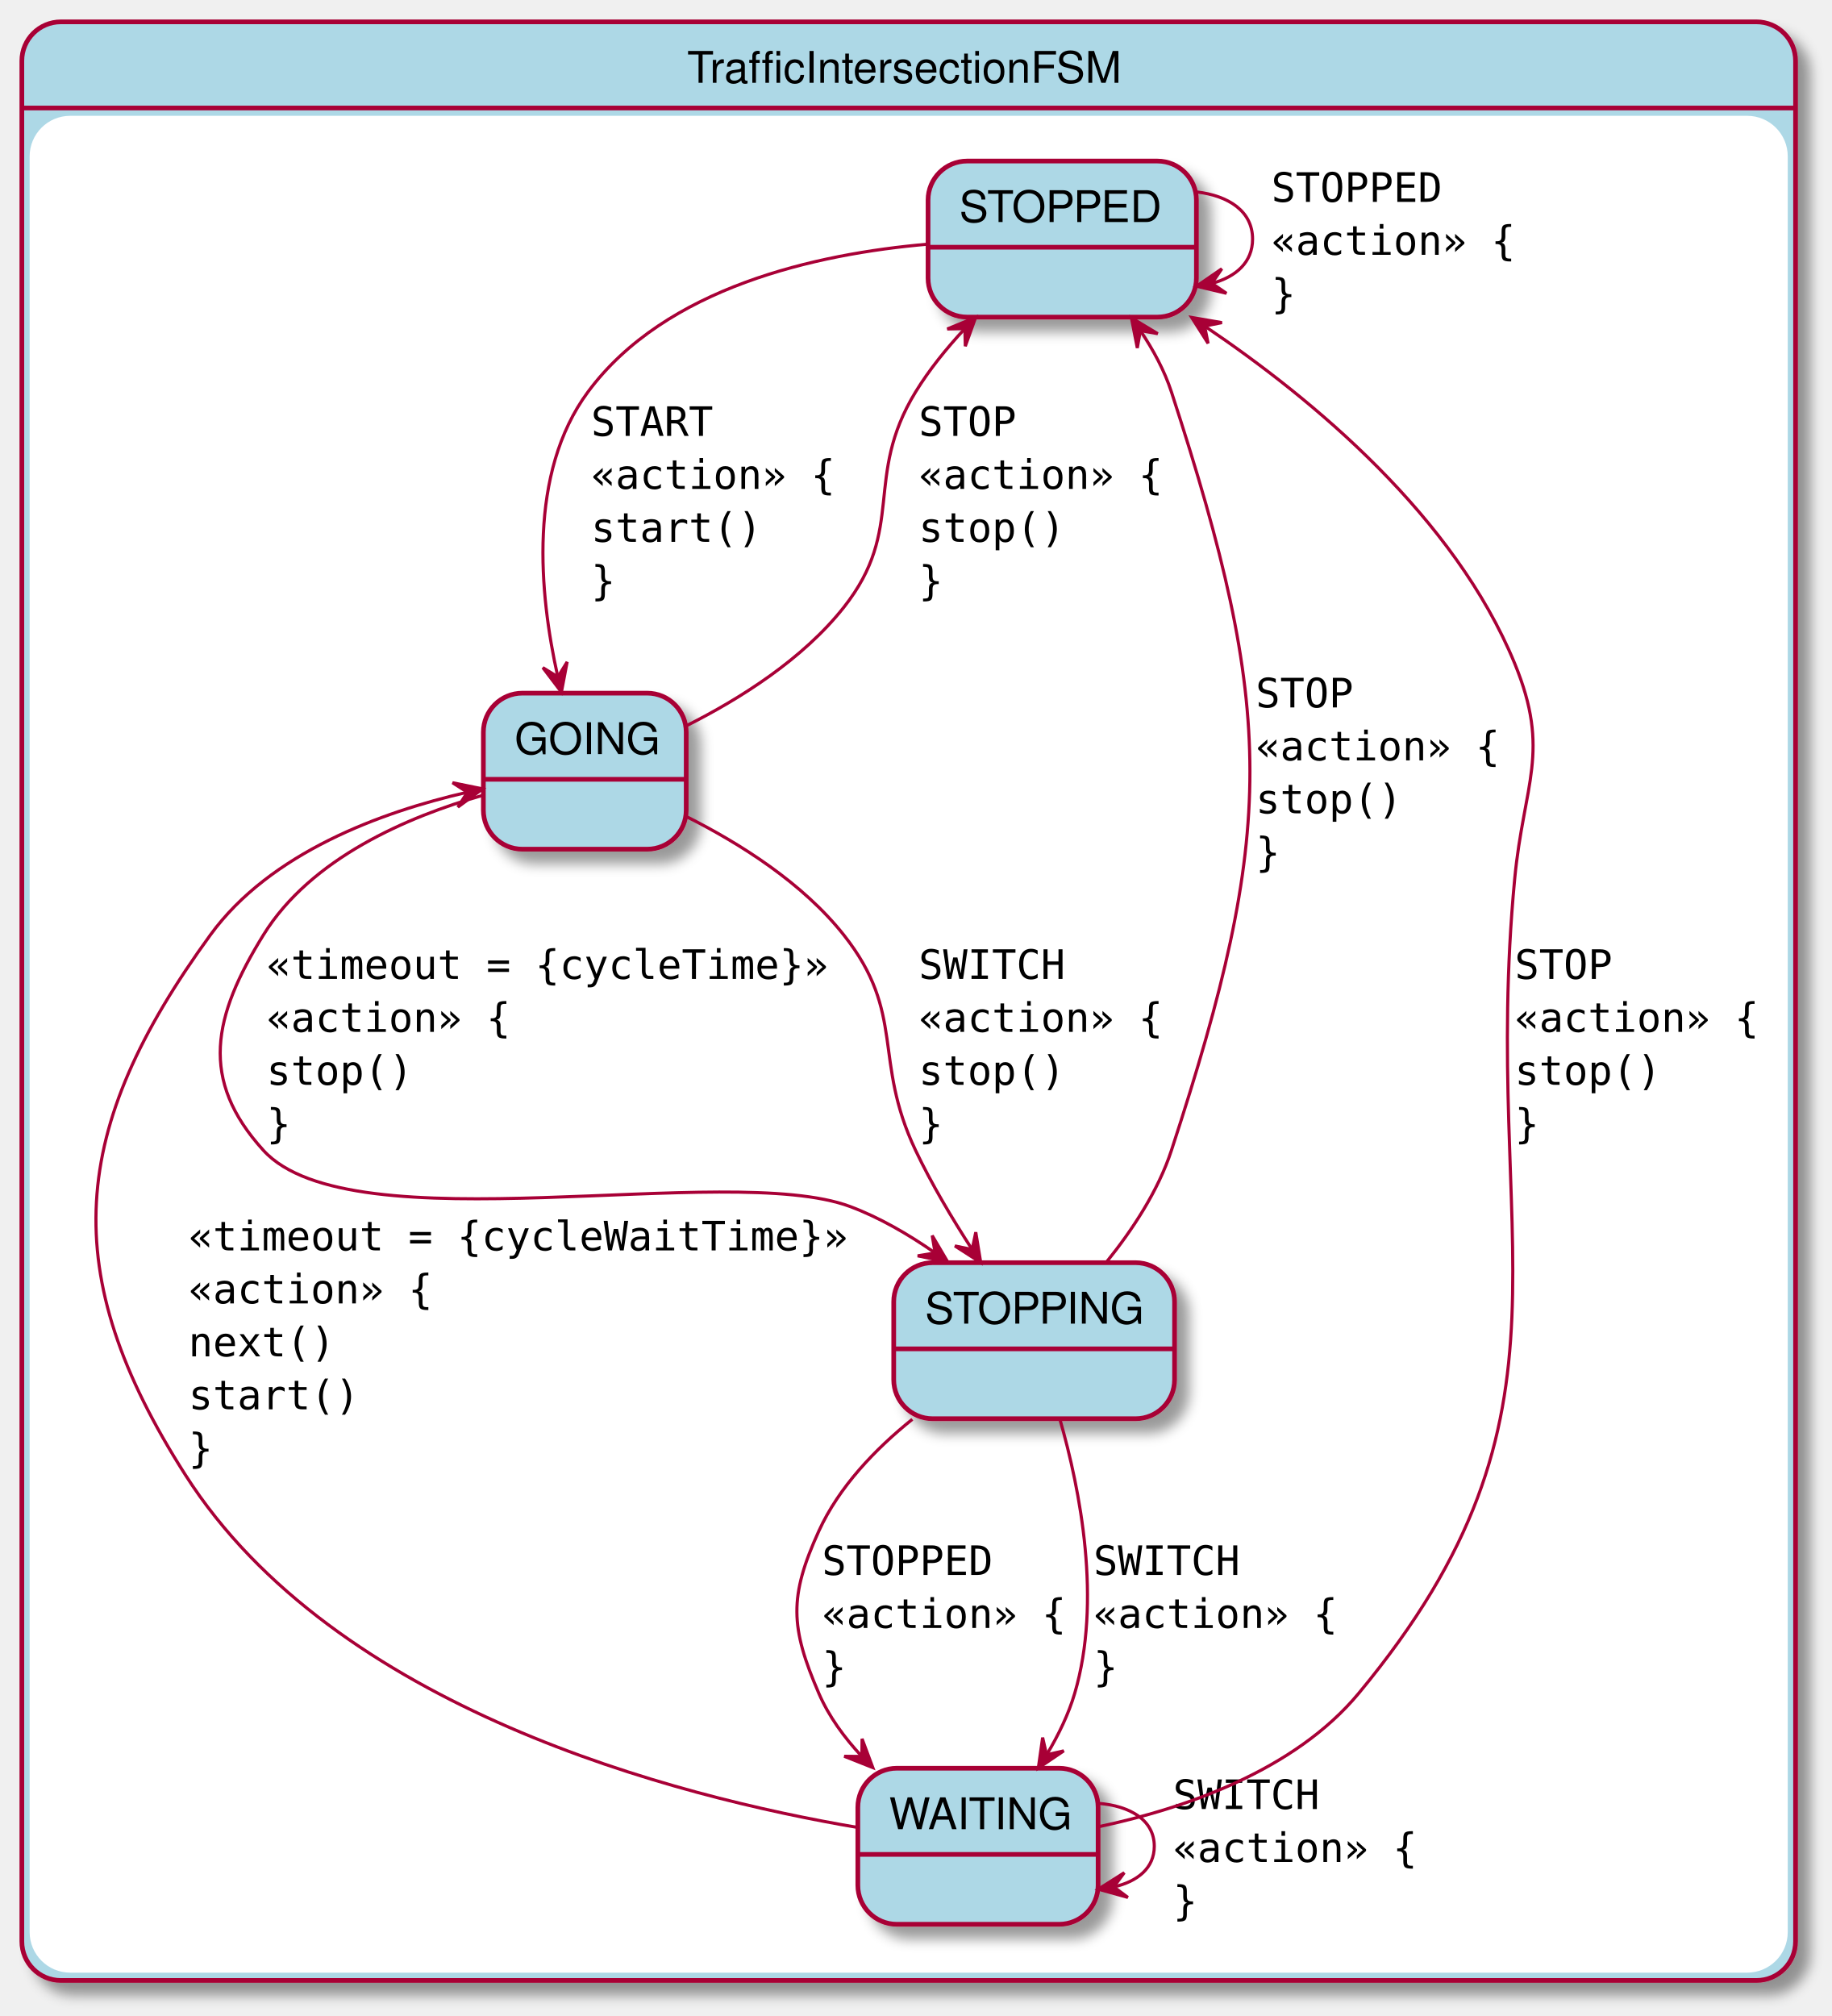
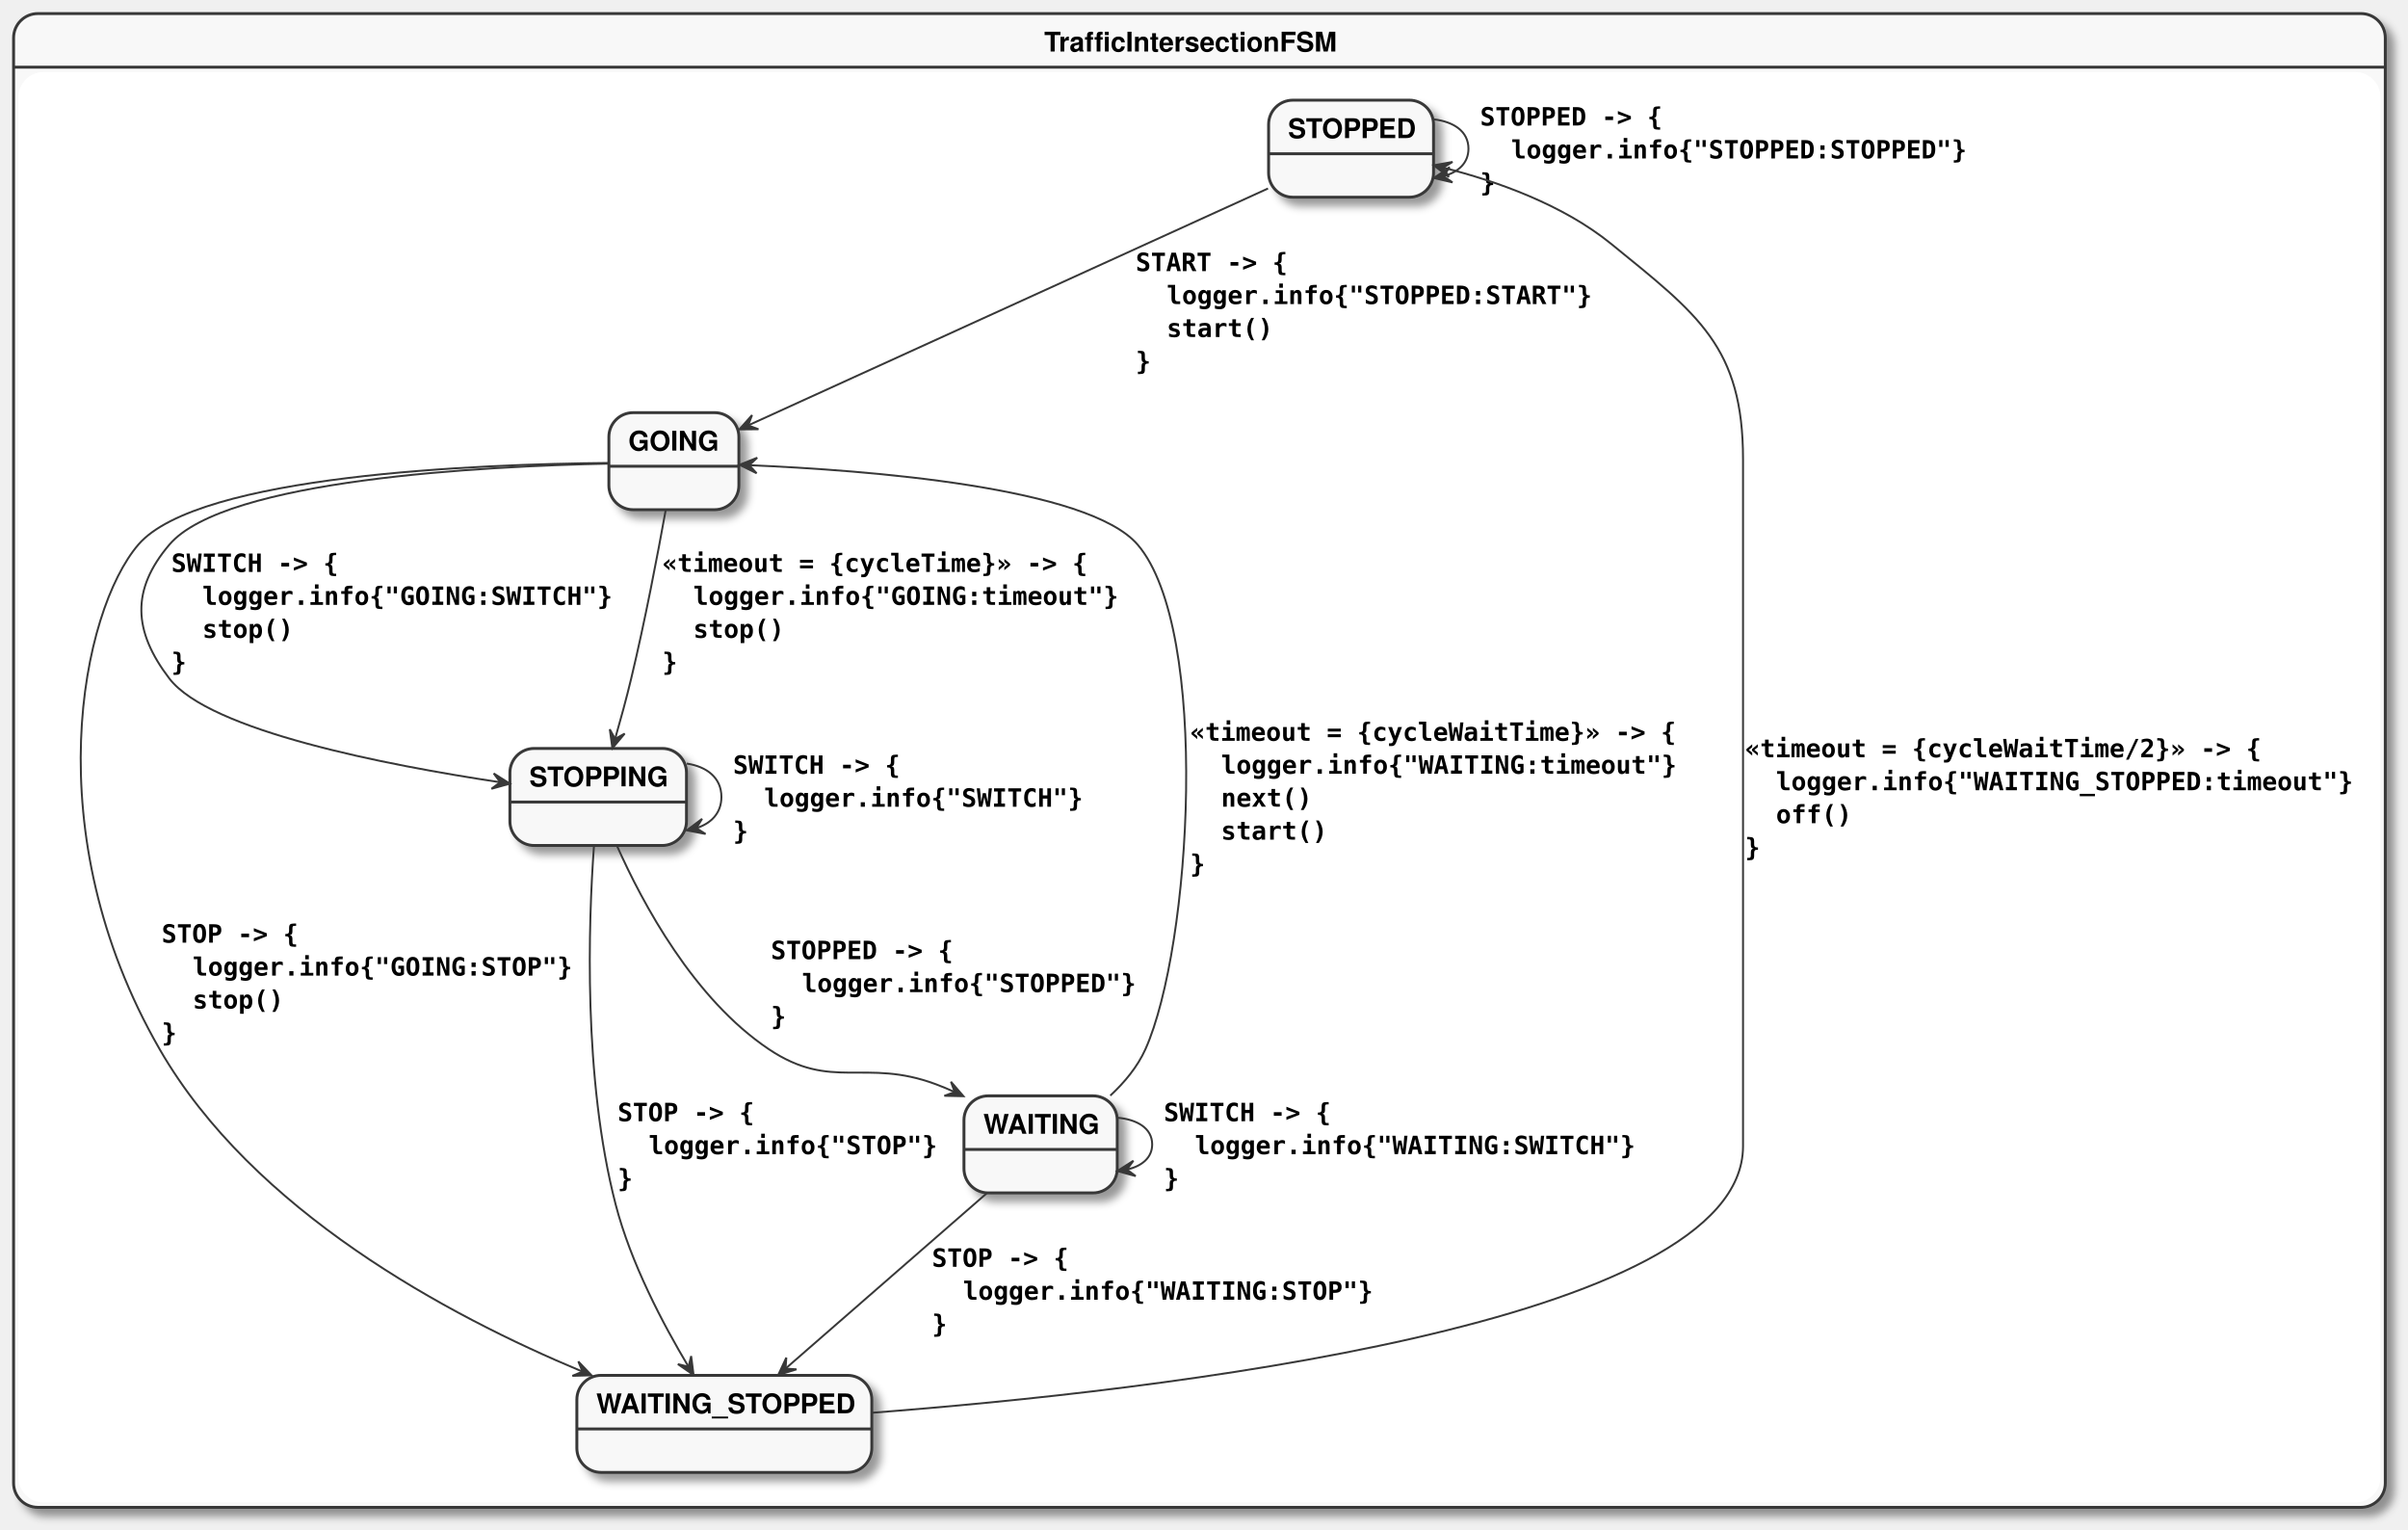
- <svg xmlns="http://www.w3.org/2000/svg" contentScriptType="application/ecmascript" contentStyleType="text/css" height="646px" preserveAspectRatio="none" style="width:587px;height:646px;background:#FFFFFF;" version="1.1" viewBox="0 0 587 646" width="587px" zoomAndPan="magnify">
+ <svg xmlns="http://www.w3.org/2000/svg" contentScriptType="application/ecmascript" contentStyleType="text/css" height="788px" preserveAspectRatio="none" style="width:1241px;height:788px;background:#FFFFFF;" version="1.1" viewBox="0 0 1241 788" width="1241px" zoomAndPan="magnify">
  <defs>
-     <filter height="300%" id="f17ba3su7um5vr" width="300%" x="-1" y="-1">
+     <filter height="300%" id="fhzmgp9hcpnkk" width="300%" x="-1" y="-1">
      <feGaussianBlur result="blurOut" stdDeviation="2.0" />
      <feColorMatrix in="blurOut" result="blurOut2" type="matrix" values="0 0 0 0 0 0 0 0 0 0 0 0 0 0 0 0 0 0 .4 0" />
      <feOffset dx="4.0" dy="4.0" in="blurOut2" result="blurOut3" />
      <feBlend in="SourceGraphic" in2="blurOut3" mode="normal" />
    </filter>
  </defs>
  <g>
-     <rect fill="#ADD8E6" filter="url(#f17ba3su7um5vr)" height="627.609" rx="12.5" ry="12.5" style="stroke:#A80036;stroke-width:1.5;" width="568.403" x="7" y="7" />
-     <rect fill="#FFFFFF" height="594" rx="12.5" ry="12.5" style="stroke:#FFFFFF;stroke-width:1.0;" width="562.403" x="10" y="37.609" />
-     <line style="stroke:#A80036;stroke-width:1.5;" x1="7" x2="575.403" y1="34.609" y2="34.609" />
-     <text fill="#000000" font-family="Helvetica" font-size="14" lengthAdjust="spacing" textLength="142" x="220.202" y="26.533">TrafficIntersectionFSM</text>
+     <rect fill="#F8F8F8" filter="url(#fhzmgp9hcpnkk)" height="769.609" rx="12.5" ry="12.5" style="stroke:#383838;stroke-width:1.5;" width="1222.294" x="7" y="7" />
+     <rect fill="#FFFFFF" height="736" rx="12.5" ry="12.5" style="stroke:#FFFFFF;stroke-width:1.0;" width="1216.294" x="10" y="37.609" />
+     <line style="stroke:#383838;stroke-width:1.5;" x1="7" x2="1229.294" y1="34.609" y2="34.609" />
+     <text fill="#000000" font-family="Helvetica" font-size="14" font-weight="bold" lengthAdjust="spacing" textLength="160" x="538.147" y="26.533">TrafficIntersectionFSM</text>
    <g id="TrafficIntersectionFSM.STOPPED">
-       <rect fill="#ADD8E6" filter="url(#f17ba3su7um5vr)" height="50" rx="12.5" ry="12.5" style="stroke:#A80036;stroke-width:1.5;" width="86" x="297.403" y="51.609" />
-       <line style="stroke:#A80036;stroke-width:1.5;" x1="297.403" x2="383.403" y1="79.219" y2="79.219" />
-       <text fill="#000000" font-family="Helvetica" font-size="14" lengthAdjust="spacing" textLength="66" x="307.403" y="71.143">STOPPED</text>
+       <rect fill="#F8F8F8" filter="url(#fhzmgp9hcpnkk)" height="50" rx="12.5" ry="12.5" style="stroke:#383838;stroke-width:1.5;" width="85" x="653.794" y="51.609" />
+       <line style="stroke:#383838;stroke-width:1.5;" x1="653.794" x2="738.794" y1="79.219" y2="79.219" />
+       <text fill="#000000" font-family="Helvetica" font-size="14" font-weight="bold" lengthAdjust="spacing" textLength="65" x="663.794" y="71.143">STOPPED</text>
    </g>
    <g id="TrafficIntersectionFSM.GOING">
-       <rect fill="#ADD8E6" filter="url(#f17ba3su7um5vr)" height="50" rx="12.5" ry="12.5" style="stroke:#A80036;stroke-width:1.5;" width="65" x="154.903" y="222.109" />
-       <line style="stroke:#A80036;stroke-width:1.5;" x1="154.903" x2="219.903" y1="249.719" y2="249.719" />
-       <text fill="#000000" font-family="Helvetica" font-size="14" lengthAdjust="spacing" textLength="45" x="164.903" y="241.643">GOING</text>
+       <rect fill="#F8F8F8" filter="url(#fhzmgp9hcpnkk)" height="50" rx="12.5" ry="12.5" style="stroke:#383838;stroke-width:1.5;" width="67" x="313.794" y="212.609" />
+       <line style="stroke:#383838;stroke-width:1.5;" x1="313.794" x2="380.794" y1="240.219" y2="240.219" />
+       <text fill="#000000" font-family="Helvetica" font-size="14" font-weight="bold" lengthAdjust="spacing" textLength="47" x="323.794" y="232.143">GOING</text>
    </g>
    <g id="TrafficIntersectionFSM.STOPPING">
-       <rect fill="#ADD8E6" filter="url(#f17ba3su7um5vr)" height="50" rx="12.5" ry="12.5" style="stroke:#A80036;stroke-width:1.5;" width="90" x="286.403" y="404.609" />
-       <line style="stroke:#A80036;stroke-width:1.5;" x1="286.403" x2="376.403" y1="432.219" y2="432.219" />
-       <text fill="#000000" font-family="Helvetica" font-size="14" lengthAdjust="spacing" textLength="70" x="296.403" y="424.143">STOPPING</text>
+       <rect fill="#F8F8F8" filter="url(#fhzmgp9hcpnkk)" height="50" rx="12.5" ry="12.5" style="stroke:#383838;stroke-width:1.5;" width="91" x="262.794" y="385.609" />
+       <line style="stroke:#383838;stroke-width:1.5;" x1="262.794" x2="353.794" y1="413.219" y2="413.219" />
+       <text fill="#000000" font-family="Helvetica" font-size="14" font-weight="bold" lengthAdjust="spacing" textLength="71" x="272.794" y="405.143">STOPPING</text>
+     </g>
+     <g id="TrafficIntersectionFSM.WAITING_STOPPED">
+       <rect fill="#F8F8F8" filter="url(#fhzmgp9hcpnkk)" height="50" rx="12.5" ry="12.5" style="stroke:#383838;stroke-width:1.5;" width="152" x="297.294" y="708.609" />
+       <line style="stroke:#383838;stroke-width:1.5;" x1="297.294" x2="449.294" y1="736.219" y2="736.219" />
+       <text fill="#000000" font-family="Helvetica" font-size="14" font-weight="bold" lengthAdjust="spacing" textLength="132" x="307.294" y="728.143">WAITING_STOPPED</text>
    </g>
    <g id="TrafficIntersectionFSM.WAITING">
-       <rect fill="#ADD8E6" filter="url(#f17ba3su7um5vr)" height="50" rx="12.5" ry="12.5" style="stroke:#A80036;stroke-width:1.5;" width="77" x="274.903" y="566.609" />
-       <line style="stroke:#A80036;stroke-width:1.5;" x1="274.903" x2="351.903" y1="594.219" y2="594.219" />
-       <text fill="#000000" font-family="Helvetica" font-size="14" lengthAdjust="spacing" textLength="57" x="284.903" y="586.143">WAITING</text>
+       <rect fill="#F8F8F8" filter="url(#fhzmgp9hcpnkk)" height="50" rx="12.5" ry="12.5" style="stroke:#383838;stroke-width:1.5;" width="79" x="496.794" y="564.609" />
+       <line style="stroke:#383838;stroke-width:1.5;" x1="496.794" x2="575.794" y1="592.219" y2="592.219" />
+       <text fill="#000000" font-family="Helvetica" font-size="14" font-weight="bold" lengthAdjust="spacing" textLength="59" x="506.794" y="584.143">WAITING</text>
    </g>
-     <path d="M297.204,78.252 C261.664,81.345 213.244,92.007 188.403,125.609 C169.165,151.632 172.811,190.203 178.71,216.656 " fill="none" id="STOPPED-to-GOING" style="stroke:#A80036;stroke-width:1.0;" />
-     <polygon fill="#A80036" points="179.913,221.778,181.747,212.102,178.769,216.911,173.959,213.933,179.913,221.778" style="stroke:#A80036;stroke-width:1.0;" />
-     <text fill="#000000" font-family="monospace" font-size="13" lengthAdjust="spacing" textLength="40" x="189.403" y="139.679">START</text>
-     <text fill="#000000" font-family="monospace" font-size="13" lengthAdjust="spacing" textLength="80" x="189.403" y="156.653">«action» {</text>
-     <text fill="#000000" font-family="monospace" font-size="13" lengthAdjust="spacing" textLength="56" x="189.403" y="173.626">start()</text>
-     <text fill="#000000" font-family="monospace" font-size="13" lengthAdjust="spacing" textLength="8" x="189.403" y="190.6">}</text>
-     <path d="M383.439,61.505 C393.757,62.686 401.403,67.72 401.403,76.609 C401.403,83.97 396.16,88.688 388.497,90.763 " fill="none" id="STOPPED-to-STOPPED" style="stroke:#A80036;stroke-width:1.0;" />
-     <polygon fill="#A80036" points="383.439,91.713,393.023,93.983,388.353,90.79,391.546,86.121,383.439,91.713" style="stroke:#A80036;stroke-width:1.0;" />
-     <text fill="#000000" font-family="monospace" font-size="13" lengthAdjust="spacing" textLength="56" x="407.403" y="64.679">STOPPED</text>
-     <text fill="#000000" font-family="monospace" font-size="13" lengthAdjust="spacing" textLength="80" x="407.403" y="81.653">«action» {</text>
-     <text fill="#000000" font-family="monospace" font-size="13" lengthAdjust="spacing" textLength="8" x="407.403" y="98.626">}</text>
-     <path d="M154.698,254.851 C130.663,261.702 99.644,274.949 84.403,299.609 C68.281,325.696 63.778,345.915 84.403,368.609 C112.63,399.667 233.081,371.94 272.403,386.609 C281.746,390.094 290.963,395.452 299.235,401.186 " fill="none" id="GOING-to-STOPPING" style="stroke:#A80036;stroke-width:1.0;" />
-     <polygon fill="#A80036" points="303.729,404.401,298.737,395.911,299.663,401.492,294.082,402.418,303.729,404.401" style="stroke:#A80036;stroke-width:1.0;" />
-     <text fill="#000000" font-family="monospace" font-size="13" lengthAdjust="spacing" textLength="184" x="85.403" y="313.679">«timeout = {cycleTime}»</text>
-     <text fill="#000000" font-family="monospace" font-size="13" lengthAdjust="spacing" textLength="80" x="85.403" y="330.653">«action» {</text>
-     <text fill="#000000" font-family="monospace" font-size="13" lengthAdjust="spacing" textLength="48" x="85.403" y="347.627">stop()</text>
-     <text fill="#000000" font-family="monospace" font-size="13" lengthAdjust="spacing" textLength="8" x="85.403" y="364.6">}</text>
-     <path d="M220.039,261.697 C237.166,270.307 257.263,282.975 270.403,299.609 C290.441,324.974 279.542,339.406 293.403,368.609 C298.492,379.331 305.127,390.473 311.425,400.203 " fill="none" id="GOING-to-STOPPING-1" style="stroke:#A80036;stroke-width:1.0;" />
-     <polygon fill="#A80036" points="314.288,404.568,312.696,394.849,311.546,400.388,306.007,399.237,314.288,404.568" style="stroke:#A80036;stroke-width:1.0;" />
-     <text fill="#000000" font-family="monospace" font-size="13" lengthAdjust="spacing" textLength="48" x="294.403" y="313.679">SWITCH</text>
-     <text fill="#000000" font-family="monospace" font-size="13" lengthAdjust="spacing" textLength="80" x="294.403" y="330.653">«action» {</text>
-     <text fill="#000000" font-family="monospace" font-size="13" lengthAdjust="spacing" textLength="48" x="294.403" y="347.627">stop()</text>
-     <text fill="#000000" font-family="monospace" font-size="13" lengthAdjust="spacing" textLength="8" x="294.403" y="364.6">}</text>
-     <path d="M220.039,232.521 C237.166,223.911 257.263,211.243 270.403,194.609 C290.441,169.244 276.553,153.196 293.403,125.609 C297.733,118.52 303.291,111.661 309.059,105.452 " fill="none" id="GOING-to-STOPPED" style="stroke:#A80036;stroke-width:1.0;" />
-     <polygon fill="#A80036" points="312.668,101.673,303.559,105.418,309.214,105.289,309.343,110.944,312.668,101.673" style="stroke:#A80036;stroke-width:1.0;" />
-     <text fill="#000000" font-family="monospace" font-size="13" lengthAdjust="spacing" textLength="32" x="294.403" y="139.679">STOP</text>
-     <text fill="#000000" font-family="monospace" font-size="13" lengthAdjust="spacing" textLength="80" x="294.403" y="156.653">«action» {</text>
-     <text fill="#000000" font-family="monospace" font-size="13" lengthAdjust="spacing" textLength="48" x="294.403" y="173.626">stop()</text>
-     <text fill="#000000" font-family="monospace" font-size="13" lengthAdjust="spacing" textLength="8" x="294.403" y="190.6">}</text>
-     <path d="M292.367,454.785 C280.477,464.341 268.853,476.452 262.403,490.609 C252.821,511.64 253.236,521.394 262.403,542.609 C265.598,550.004 270.555,556.786 276.148,562.777 " fill="none" id="STOPPING-to-WAITING" style="stroke:#A80036;stroke-width:1.0;" />
-     <polygon fill="#A80036" points="279.702,566.404,276.258,557.177,276.202,562.833,270.545,562.777,279.702,566.404" style="stroke:#A80036;stroke-width:1.0;" />
-     <text fill="#000000" font-family="monospace" font-size="13" lengthAdjust="spacing" textLength="56" x="263.403" y="504.679">STOPPED</text>
-     <text fill="#000000" font-family="monospace" font-size="13" lengthAdjust="spacing" textLength="80" x="263.403" y="521.653">«action» {</text>
-     <text fill="#000000" font-family="monospace" font-size="13" lengthAdjust="spacing" textLength="8" x="263.403" y="538.626">}</text>
-     <path d="M339.631,454.678 C346.236,477.685 353.094,513.131 344.403,542.609 C342.436,549.282 339.22,555.901 335.588,561.994 " fill="none" id="STOPPING-to-WAITING-1" style="stroke:#A80036;stroke-width:1.0;" />
-     <polygon fill="#A80036" points="332.742,566.544,340.906,561.035,335.394,562.305,334.123,556.792,332.742,566.544" style="stroke:#A80036;stroke-width:1.0;" />
-     <text fill="#000000" font-family="monospace" font-size="13" lengthAdjust="spacing" textLength="48" x="350.403" y="504.679">SWITCH</text>
-     <text fill="#000000" font-family="monospace" font-size="13" lengthAdjust="spacing" textLength="80" x="350.403" y="521.653">«action» {</text>
-     <text fill="#000000" font-family="monospace" font-size="13" lengthAdjust="spacing" textLength="8" x="350.403" y="538.626">}</text>
-     <path d="M354.631,404.354 C362.867,394.145 371.143,381.622 375.403,368.609 C409.004,265.969 408.865,228.294 375.403,125.609 C373.17,118.757 369.549,112.07 365.463,105.967 " fill="none" id="STOPPING-to-STOPPED" style="stroke:#A80036;stroke-width:1.0;" />
-     <polygon fill="#A80036" points="362.572,101.841,364.46,111.507,365.441,105.936,371.012,106.917,362.572,101.841" style="stroke:#A80036;stroke-width:1.0;" />
-     <text fill="#000000" font-family="monospace" font-size="13" lengthAdjust="spacing" textLength="32" x="402.403" y="226.679">STOP</text>
-     <text fill="#000000" font-family="monospace" font-size="13" lengthAdjust="spacing" textLength="80" x="402.403" y="243.653">«action» {</text>
-     <text fill="#000000" font-family="monospace" font-size="13" lengthAdjust="spacing" textLength="48" x="402.403" y="260.627">stop()</text>
-     <text fill="#000000" font-family="monospace" font-size="13" lengthAdjust="spacing" textLength="8" x="402.403" y="277.6">}</text>
-     <path d="M274.897,585.595 C216.494,575.688 107.266,547.621 59.403,472.609 C18,407.722 22.146,361.869 67.403,299.609 C86.603,273.196 122.185,260.202 149.637,253.888 " fill="none" id="WAITING-to-GOING" style="stroke:#A80036;stroke-width:1.0;" />
-     <polygon fill="#A80036" points="154.662,252.785,145.014,250.807,149.778,253.857,146.728,258.621,154.662,252.785" style="stroke:#A80036;stroke-width:1.0;" />
-     <text fill="#000000" font-family="monospace" font-size="13" lengthAdjust="spacing" textLength="216" x="60.403" y="400.679">«timeout = {cycleWaitTime}»</text>
-     <text fill="#000000" font-family="monospace" font-size="13" lengthAdjust="spacing" textLength="80" x="60.403" y="417.653">«action» {</text>
-     <text fill="#000000" font-family="monospace" font-size="13" lengthAdjust="spacing" textLength="48" x="60.403" y="434.627">next()</text>
-     <text fill="#000000" font-family="monospace" font-size="13" lengthAdjust="spacing" textLength="56" x="60.403" y="451.6">start()</text>
-     <text fill="#000000" font-family="monospace" font-size="13" lengthAdjust="spacing" textLength="8" x="60.403" y="468.574">}</text>
-     <path d="M351.958,577.856 C362.169,578.642 369.903,583.227 369.903,591.609 C369.903,598.551 364.599,602.889 356.977,604.621 " fill="none" id="WAITING-to-WAITING" style="stroke:#A80036;stroke-width:1.0;" />
-     <polygon fill="#A80036" points="351.958,605.362,361.446,608.003,356.904,604.631,360.276,600.089,351.958,605.362" style="stroke:#A80036;stroke-width:1.0;" />
-     <text fill="#000000" font-family="monospace" font-size="13" lengthAdjust="spacing" textLength="48" x="375.903" y="579.679">SWITCH</text>
-     <text fill="#000000" font-family="monospace" font-size="13" lengthAdjust="spacing" textLength="80" x="375.903" y="596.653">«action» {</text>
-     <text fill="#000000" font-family="monospace" font-size="13" lengthAdjust="spacing" textLength="8" x="375.903" y="613.626">}</text>
-     <path d="M352.157,585.328 C379.485,579.531 414.765,567.483 435.403,542.609 C510.822,451.715 474.242,399.19 485.403,281.609 C488.301,251.08 497.057,240.975 485.403,212.609 C466.123,165.681 420.922,128.013 386.072,104.513 " fill="none" id="WAITING-to-STOPPED" style="stroke:#A80036;stroke-width:1.0;" />
-     <polygon fill="#A80036" points="381.875,101.718,387.147,110.038,386.036,104.491,391.583,103.38,381.875,101.718" style="stroke:#A80036;stroke-width:1.0;" />
-     <text fill="#000000" font-family="monospace" font-size="13" lengthAdjust="spacing" textLength="32" x="485.403" y="313.679">STOP</text>
-     <text fill="#000000" font-family="monospace" font-size="13" lengthAdjust="spacing" textLength="80" x="485.403" y="330.653">«action» {</text>
-     <text fill="#000000" font-family="monospace" font-size="13" lengthAdjust="spacing" textLength="48" x="485.403" y="347.627">stop()</text>
-     <text fill="#000000" font-family="monospace" font-size="13" lengthAdjust="spacing" textLength="8" x="485.403" y="364.6">}</text>
+     <path d="M653.499,97.106 C584.887,128.364 451.328,189.212 385.645,219.137 " fill="none" id="STOPPED-to-GOING" style="stroke:#383838;stroke-width:1.0;" />
+     <polygon fill="#383838" points="381.035,221.237,390.884,221.146,385.585,219.165,387.567,213.866,381.035,221.237" style="stroke:#383838;stroke-width:1.0;" />
+     <text fill="#000000" font-family="monospace" font-size="13" font-weight="bold" lengthAdjust="spacing" textLength="80" x="585.294" y="139.679">START -&gt; {</text>
+     <text fill="#000000" font-family="monospace" font-size="13" font-weight="bold" lengthAdjust="spacing" textLength="224" x="601.294" y="156.653">logger.info{"STOPPED:START"}</text>
+     <text fill="#000000" font-family="monospace" font-size="13" font-weight="bold" lengthAdjust="spacing" textLength="56" x="601.294" y="173.626">start()</text>
+     <text fill="#000000" font-family="monospace" font-size="13" font-weight="bold" lengthAdjust="spacing" textLength="8" x="585.294" y="190.6">}</text>
+     <path d="M738.977,61.505 C749.211,62.686 756.794,67.72 756.794,76.609 C756.794,83.97 751.593,88.688 743.994,90.763 " fill="none" id="STOPPED-to-STOPPED" style="stroke:#383838;stroke-width:1.0;" />
+     <polygon fill="#383838" points="738.977,91.713,748.564,93.97,743.89,90.783,747.076,86.109,738.977,91.713" style="stroke:#383838;stroke-width:1.0;" />
+     <text fill="#000000" font-family="monospace" font-size="13" font-weight="bold" lengthAdjust="spacing" textLength="96" x="762.794" y="64.679">STOPPED -&gt; {</text>
+     <text fill="#000000" font-family="monospace" font-size="13" font-weight="bold" lengthAdjust="spacing" textLength="240" x="778.794" y="81.653">logger.info{"STOPPED:STOPPED"}</text>
+     <text fill="#000000" font-family="monospace" font-size="13" font-weight="bold" lengthAdjust="spacing" textLength="8" x="762.794" y="98.626">}</text>
+     <path d="M343.046,262.983 C338.974,285.555 332.41,320.001 325.294,349.609 C322.859,359.739 319.853,370.731 317.048,380.505 " fill="none" id="GOING-to-STOPPING" style="stroke:#383838;stroke-width:1.0;" />
+     <polygon fill="#383838" points="315.605,385.495,321.949,377.962,316.995,380.692,314.265,375.738,315.605,385.495" style="stroke:#383838;stroke-width:1.0;" />
+     <text fill="#000000" font-family="monospace" font-size="13" font-weight="bold" lengthAdjust="spacing" textLength="224" x="341.294" y="294.679">«timeout = {cycleTime}» -&gt; {</text>
+     <text fill="#000000" font-family="monospace" font-size="13" font-weight="bold" lengthAdjust="spacing" textLength="224" x="357.294" y="311.653">logger.info{"GOING:timeout"}</text>
+     <text fill="#000000" font-family="monospace" font-size="13" font-weight="bold" lengthAdjust="spacing" textLength="48" x="357.294" y="328.627">stop()</text>
+     <text fill="#000000" font-family="monospace" font-size="13" font-weight="bold" lengthAdjust="spacing" textLength="8" x="341.294" y="345.6">}</text>
+     <path d="M313.497,238.874 C249.841,240.167 115.972,246.926 87.294,280.609 C67.413,303.959 68.665,325.249 87.294,349.609 C107.865,376.51 198.925,394.178 257.549,402.989 " fill="none" id="GOING-to-STOPPING-1" style="stroke:#383838;stroke-width:1.0;" />
+     <polygon fill="#383838" points="262.765,403.762,254.449,398.486,257.819,403.029,253.276,406.4,262.765,403.762" style="stroke:#383838;stroke-width:1.0;" />
+     <text fill="#000000" font-family="monospace" font-size="13" font-weight="bold" lengthAdjust="spacing" textLength="88" x="88.294" y="294.679">SWITCH -&gt; {</text>
+     <text fill="#000000" font-family="monospace" font-size="13" font-weight="bold" lengthAdjust="spacing" textLength="216" x="104.294" y="311.653">logger.info{"GOING:SWITCH"}</text>
+     <text fill="#000000" font-family="monospace" font-size="13" font-weight="bold" lengthAdjust="spacing" textLength="48" x="104.294" y="328.627">stop()</text>
+     <text fill="#000000" font-family="monospace" font-size="13" font-weight="bold" lengthAdjust="spacing" textLength="8" x="88.294" y="345.6">}</text>
+     <path d="M313.764,238.515 C247.221,239.117 102.212,244.63 71.294,280.609 C42.18,314.488 18,428.978 82.294,540.609 C130.232,623.842 230.557,677.663 299.901,706.553 " fill="none" id="GOING-to-WAITING_STOPPED" style="stroke:#383838;stroke-width:1.0;" />
+     <polygon fill="#383838" points="304.839,708.59,298.045,701.46,300.217,706.683,294.994,708.855,304.839,708.59" style="stroke:#383838;stroke-width:1.0;" />
+     <text fill="#000000" font-family="monospace" font-size="13" font-weight="bold" lengthAdjust="spacing" textLength="72" x="83.294" y="485.679">STOP -&gt; {</text>
+     <text fill="#000000" font-family="monospace" font-size="13" font-weight="bold" lengthAdjust="spacing" textLength="200" x="99.294" y="502.653">logger.info{"GOING:STOP"}</text>
+     <text fill="#000000" font-family="monospace" font-size="13" font-weight="bold" lengthAdjust="spacing" textLength="48" x="99.294" y="519.626">stop()</text>
+     <text fill="#000000" font-family="monospace" font-size="13" font-weight="bold" lengthAdjust="spacing" textLength="8" x="83.294" y="536.6">}</text>
+     <path d="M317.978,435.791 C331.128,465.371 357.527,514.696 396.294,540.609 C428.759,562.31 445.701,544.973 482.294,558.609 C485.393,559.764 488.53,561.076 491.65,562.491 " fill="none" id="STOPPING-to-WAITING" style="stroke:#383838;stroke-width:1.0;" />
+     <polygon fill="#383838" points="496.53,564.791,490.093,557.337,492.007,562.66,486.684,564.574,496.53,564.791" style="stroke:#383838;stroke-width:1.0;" />
+     <text fill="#000000" font-family="monospace" font-size="13" font-weight="bold" lengthAdjust="spacing" textLength="96" x="397.294" y="494.179">STOPPED -&gt; {</text>
+     <text fill="#000000" font-family="monospace" font-size="13" font-weight="bold" lengthAdjust="spacing" textLength="176" x="413.294" y="511.153">logger.info{"STOPPED"}</text>
+     <text fill="#000000" font-family="monospace" font-size="13" font-weight="bold" lengthAdjust="spacing" textLength="8" x="397.294" y="528.126">}</text>
+     <path d="M353.958,393.414 C364.259,394.963 371.794,400.695 371.794,410.609 C371.794,418.819 366.627,424.161 359,426.634 " fill="none" id="STOPPING-to-STOPPING" style="stroke:#383838;stroke-width:1.0;" />
+     <polygon fill="#383838" points="353.958,427.804,363.629,429.67,358.829,426.676,361.823,421.876,353.958,427.804" style="stroke:#383838;stroke-width:1.0;" />
+     <text fill="#000000" font-family="monospace" font-size="13" font-weight="bold" lengthAdjust="spacing" textLength="88" x="377.794" y="398.679">SWITCH -&gt; {</text>
+     <text fill="#000000" font-family="monospace" font-size="13" font-weight="bold" lengthAdjust="spacing" textLength="168" x="393.794" y="415.653">logger.info{"SWITCH"}</text>
+     <text fill="#000000" font-family="monospace" font-size="13" font-weight="bold" lengthAdjust="spacing" textLength="8" x="377.794" y="432.627">}</text>
+     <path d="M306.1,435.911 C303.252,475.383 300.453,555.565 317.294,620.609 C325.077,650.671 341.609,682.054 354.703,703.926 " fill="none" id="STOPPING-to-WAITING_STOPPED" style="stroke:#383838;stroke-width:1.0;" />
+     <polygon fill="#383838" points="357.441,708.445,356.199,698.674,354.851,704.168,349.357,702.819,357.441,708.445" style="stroke:#383838;stroke-width:1.0;" />
+     <text fill="#000000" font-family="monospace" font-size="13" font-weight="bold" lengthAdjust="spacing" textLength="72" x="318.294" y="577.679">STOP -&gt; {</text>
+     <text fill="#000000" font-family="monospace" font-size="13" font-weight="bold" lengthAdjust="spacing" textLength="152" x="334.294" y="594.653">logger.info{"STOP"}</text>
+     <text fill="#000000" font-family="monospace" font-size="13" font-weight="bold" lengthAdjust="spacing" textLength="8" x="318.294" y="611.626">}</text>
+     <path d="M572.219,564.465 C579.538,557.68 586.234,549.649 590.294,540.609 C613.965,487.896 623.911,324.472 586.294,280.609 C560.885,250.982 447.051,242.24 386.106,239.671 " fill="none" id="WAITING-to-GOING" style="stroke:#383838;stroke-width:1.0;" />
+     <polygon fill="#383838" points="381.095,239.468,389.927,243.828,386.091,239.67,390.249,235.834,381.095,239.468" style="stroke:#383838;stroke-width:1.0;" />
+     <text fill="#000000" font-family="monospace" font-size="13" font-weight="bold" lengthAdjust="spacing" textLength="256" x="613.294" y="381.679">«timeout = {cycleWaitTime}» -&gt; {</text>
+     <text fill="#000000" font-family="monospace" font-size="13" font-weight="bold" lengthAdjust="spacing" textLength="240" x="629.294" y="398.653">logger.info{"WAITING:timeout"}</text>
+     <text fill="#000000" font-family="monospace" font-size="13" font-weight="bold" lengthAdjust="spacing" textLength="48" x="629.294" y="415.627">next()</text>
+     <text fill="#000000" font-family="monospace" font-size="13" font-weight="bold" lengthAdjust="spacing" textLength="56" x="629.294" y="432.6">start()</text>
+     <text fill="#000000" font-family="monospace" font-size="13" font-weight="bold" lengthAdjust="spacing" textLength="8" x="613.294" y="449.574">}</text>
+     <path d="M575.799,575.877 C586.058,576.721 593.794,581.298 593.794,589.609 C593.794,596.491 588.489,600.813 580.839,602.575 " fill="none" id="WAITING-to-WAITING" style="stroke:#383838;stroke-width:1.0;" />
+     <polygon fill="#383838" points="575.799,603.341,585.298,605.944,580.742,602.59,584.096,598.034,575.799,603.341" style="stroke:#383838;stroke-width:1.0;" />
+     <text fill="#000000" font-family="monospace" font-size="13" font-weight="bold" lengthAdjust="spacing" textLength="88" x="599.794" y="577.679">SWITCH -&gt; {</text>
+     <text fill="#000000" font-family="monospace" font-size="13" font-weight="bold" lengthAdjust="spacing" textLength="232" x="615.794" y="594.653">logger.info{"WAITING:SWITCH"}</text>
+     <text fill="#000000" font-family="monospace" font-size="13" font-weight="bold" lengthAdjust="spacing" textLength="8" x="599.794" y="611.626">}</text>
+     <path d="M508.643,614.697 C479.957,639.687 435.162,678.712 405.045,704.949 " fill="none" id="WAITING-to-WAITING_STOPPED" style="stroke:#383838;stroke-width:1.0;" />
+     <polygon fill="#383838" points="401.08,708.403,410.494,705.507,404.85,705.119,405.239,699.475,401.08,708.403" style="stroke:#383838;stroke-width:1.0;" />
+     <text fill="#000000" font-family="monospace" font-size="13" font-weight="bold" lengthAdjust="spacing" textLength="72" x="480.294" y="652.679">STOP -&gt; {</text>
+     <text fill="#000000" font-family="monospace" font-size="13" font-weight="bold" lengthAdjust="spacing" textLength="216" x="496.294" y="669.653">logger.info{"WAITING:STOP"}</text>
+     <text fill="#000000" font-family="monospace" font-size="13" font-weight="bold" lengthAdjust="spacing" textLength="8" x="480.294" y="686.626">}</text>
+     <path d="M449.353,727.881 C594.851,716.741 898.294,682.493 898.294,590.609 C898.294,236.609 898.294,236.609 898.294,236.609 C898.294,178.754 875.187,162.103 830.294,125.609 C805.473,105.432 771.493,93.387 743.962,86.41 " fill="none" id="WAITING_STOPPED-to-STOPPED" style="stroke:#383838;stroke-width:1.0;" />
+     <polygon fill="#383838" points="738.9,85.165,746.684,91.2,743.755,86.36,748.595,83.431,738.9,85.165" style="stroke:#383838;stroke-width:1.0;" />
+     <text fill="#000000" font-family="monospace" font-size="13" font-weight="bold" lengthAdjust="spacing" textLength="272" x="899.294" y="390.179">«timeout = {cycleWaitTime/2}» -&gt; {</text>
+     <text fill="#000000" font-family="monospace" font-size="13" font-weight="bold" lengthAdjust="spacing" textLength="304" x="915.294" y="407.153">logger.info{"WAITING_STOPPED:timeout"}</text>
+     <text fill="#000000" font-family="monospace" font-size="13" font-weight="bold" lengthAdjust="spacing" textLength="40" x="915.294" y="424.127">off()</text>
+     <text fill="#000000" font-family="monospace" font-size="13" font-weight="bold" lengthAdjust="spacing" textLength="8" x="899.294" y="441.1">}</text>
  </g>
</svg>
